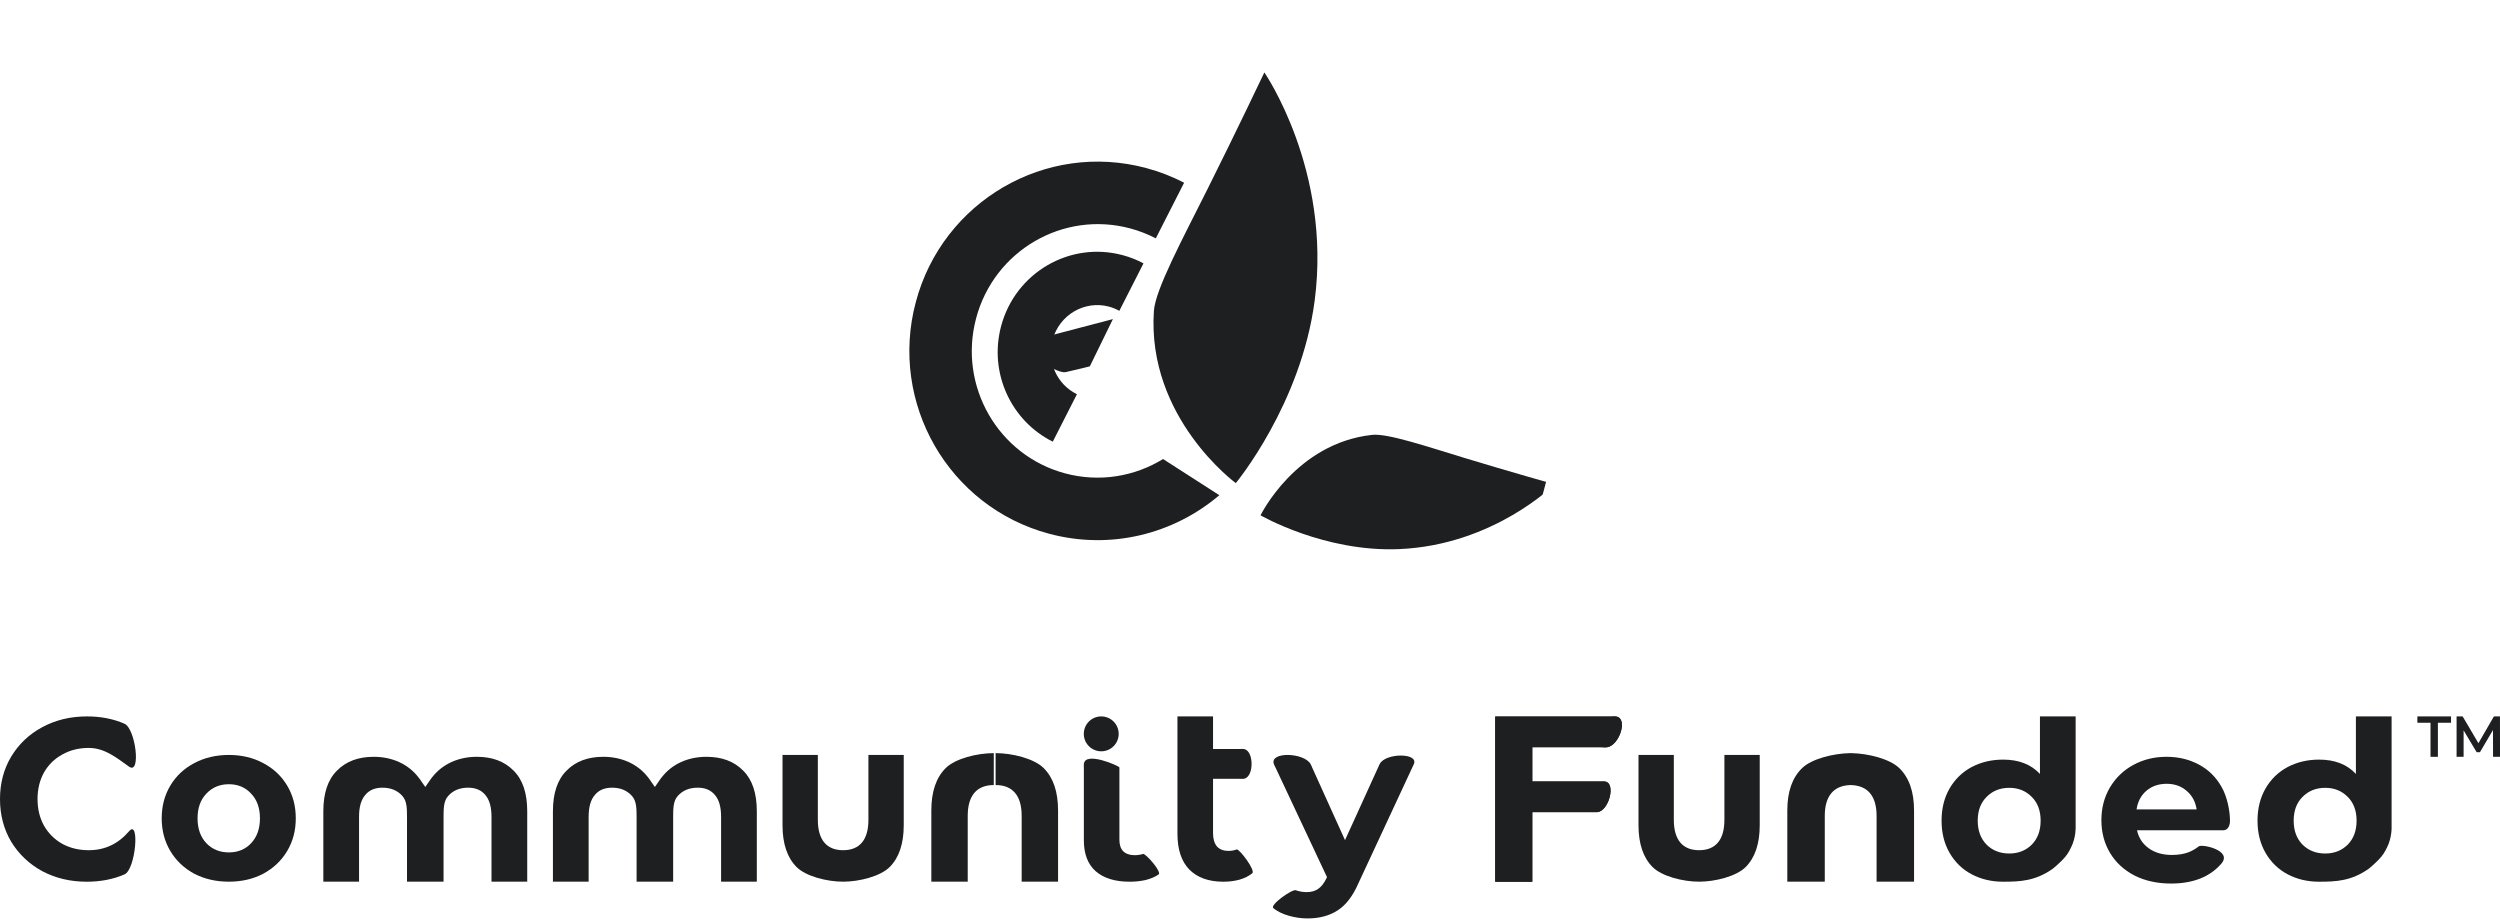
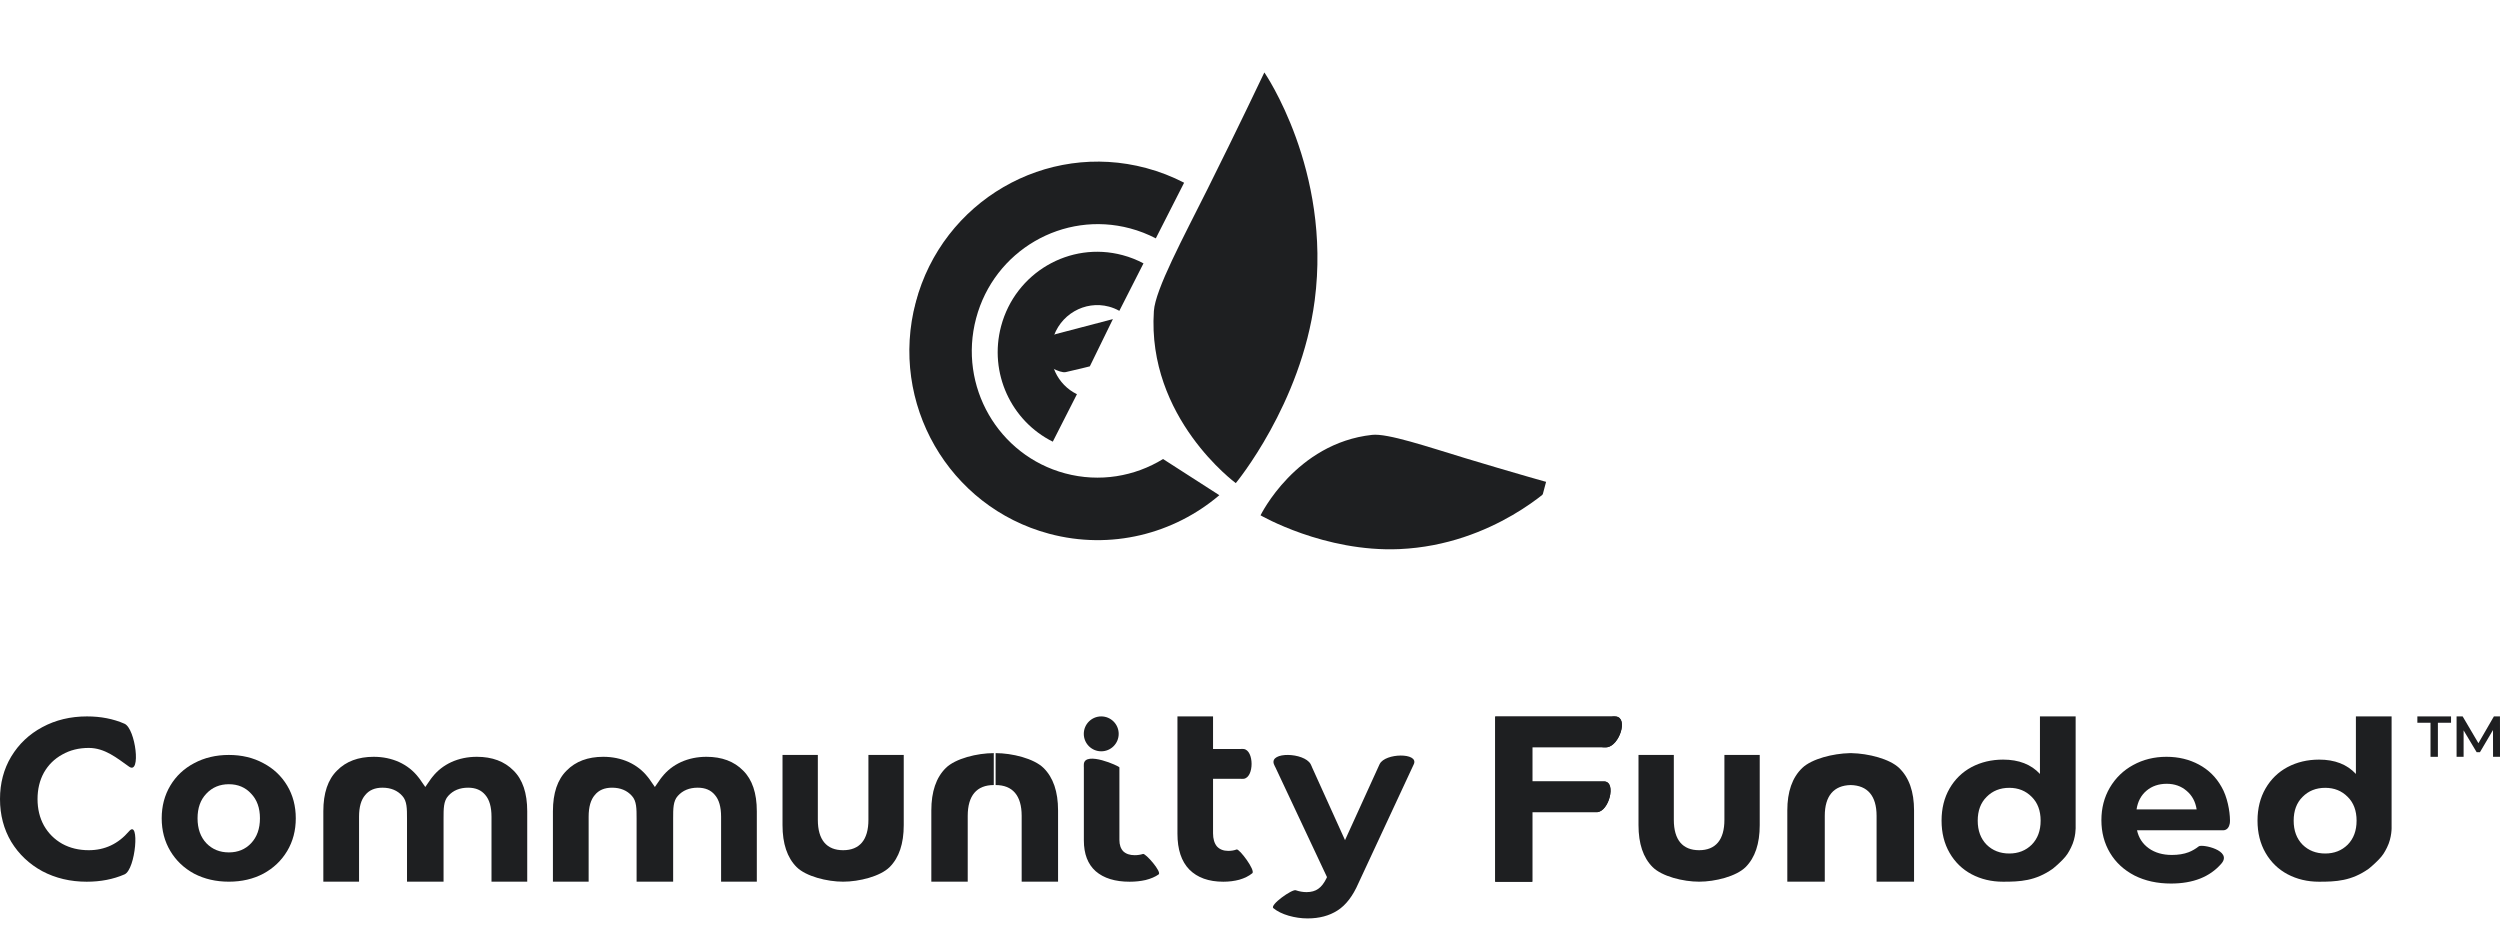
- <svg xmlns="http://www.w3.org/2000/svg" width="147" height="54" viewBox="0 0 147 54" fill="none">
-   <mask id="mask0_4421_9808" style="mask-type:alpha" maskUnits="userSpaceOnUse" x="50" y="0" width="46" height="39">
-     <path d="M58.539 0L95.784 9.979L88.188 38.58L50.942 28.601L58.539 0Z" fill="#C4C4C4" />
+ <svg xmlns="http://www.w3.org/2000/svg" width="147" height="55" viewBox="0 0 147 55" fill="none">
+   <mask id="mask0_1_1050" style="mask-type:alpha" maskUnits="userSpaceOnUse" x="50" y="0" width="46" height="39">
+     <path d="M58.539 -6.10352e-05L95.784 9.979L88.188 38.58L50.942 28.601L58.539 -6.10352e-05Z" fill="#C4C4C4" />
  </mask>
-   <g mask="url(#mask0_4421_9808)">
+   <g mask="url(#mask0_1_1050)">
    <path d="M77.304 17.667C78.305 9.992 74.344 4.259 74.344 4.259C74.344 4.259 72.721 7.679 71.004 11.113C69.563 13.998 67.933 17.015 67.848 18.287C67.43 24.572 72.665 28.407 72.665 28.407C72.665 28.407 76.509 23.767 77.304 17.667Z" fill="#1E1F21" />
-     <path d="M82.292 32.287C87.844 32.043 91.41 28.478 91.41 28.478C91.41 28.478 88.79 27.74 86.148 26.938C83.929 26.264 81.593 25.471 80.683 25.57C76.185 26.058 74.12 30.301 74.12 30.301C74.12 30.301 77.878 32.481 82.292 32.287Z" fill="#1E1F21" />
+     <path d="M82.292 32.287C87.844 32.043 91.41 28.477 91.41 28.477C91.41 28.477 88.79 27.74 86.148 26.938C83.929 26.264 81.593 25.471 80.683 25.57C76.185 26.058 74.12 30.301 74.12 30.301C74.12 30.301 77.878 32.481 82.292 32.287Z" fill="#1E1F21" />
    <path fill-rule="evenodd" clip-rule="evenodd" d="M69.626 10.744C68.93 10.383 68.185 10.092 67.397 9.881C61.491 8.298 55.425 11.829 53.847 17.767C52.27 23.705 55.779 29.801 61.685 31.383C65.324 32.358 69.024 31.392 71.697 29.118L68.388 26.991C66.719 28.016 64.655 28.378 62.628 27.834C58.697 26.781 56.334 22.711 57.395 18.717C58.456 14.723 62.523 12.377 66.454 13.43C66.987 13.572 67.491 13.771 67.961 14.016L69.626 10.744Z" fill="#1E1F21" />
    <path fill-rule="evenodd" clip-rule="evenodd" d="M67.237 15.486C66.855 15.282 66.444 15.118 66.009 15.002C62.897 14.168 59.699 16.039 58.864 19.181C58.132 21.938 59.464 24.758 61.904 25.97L63.324 23.179C62.19 22.631 61.538 21.316 61.889 19.992C62.287 18.495 63.791 17.65 65.205 18.029C65.422 18.087 65.627 18.171 65.817 18.278L67.237 15.486Z" fill="#1E1F21" />
-     <path d="M65.439 18.763L61.544 19.784L61.067 20.913C61.067 20.913 61.529 21.502 61.924 21.68C62.198 21.804 62.479 21.921 62.666 21.88C63.247 21.752 64.082 21.541 64.082 21.541L65.439 18.763Z" fill="#1E1F21" />
+     <path d="M65.439 18.763L61.544 19.784L61.067 20.912C61.067 20.912 61.529 21.501 61.924 21.68C62.198 21.804 62.479 21.921 62.666 21.879C63.247 21.752 64.082 21.541 64.082 21.541L65.439 18.763Z" fill="#1E1F21" />
  </g>
-   <path d="M73.634 51.348C73.429 51.514 73.174 51.64 72.87 51.728C72.575 51.806 72.262 51.845 71.931 51.845C71.072 51.845 70.406 51.606 69.932 51.129C69.467 50.651 69.234 49.95 69.234 49.024V45.794V44.04V42.125H71.327V44.04H72.952C72.952 44.04 73.058 44.032 73.125 44.04C73.75 44.113 73.75 45.721 73.125 45.794C73.058 45.802 72.952 45.794 72.952 45.794H71.327V48.995C71.327 49.326 71.403 49.584 71.555 49.77C71.716 49.945 71.94 50.033 72.226 50.033C72.403 50.033 72.567 50.005 72.716 49.948C72.866 49.892 73.84 51.182 73.634 51.348Z" fill="#1E1F21" />
-   <path d="M67.363 51.745C67.666 51.669 67.921 51.56 68.127 51.417C68.332 51.275 67.359 50.164 67.209 50.212C67.06 50.26 66.897 50.285 66.719 50.285C66.433 50.285 66.21 50.209 66.049 50.058C65.897 49.899 65.821 49.676 65.821 49.391V46.634V45.23V45.124C65.821 45.047 63.816 44.151 63.731 44.917C63.722 44.998 63.731 45.124 63.731 45.124V46.634V49.416C63.731 50.213 63.963 50.818 64.427 51.229C64.901 51.64 65.567 51.845 66.424 51.845C66.755 51.845 67.068 51.812 67.363 51.745Z" fill="#1E1F21" />
-   <path d="M83.138 44.923C83.125 44.953 83.102 45 83.102 45L79.878 51.929C79.547 52.69 79.136 53.226 78.644 53.536C78.161 53.847 77.575 54.003 76.887 54.003C76.511 54.003 76.14 53.95 75.773 53.843C75.407 53.737 75.107 53.59 74.875 53.401C74.642 53.213 75.975 52.273 76.189 52.346C76.404 52.42 76.614 52.457 76.82 52.457C77.106 52.457 77.338 52.391 77.517 52.26C77.696 52.138 77.857 51.929 78 51.635L78.027 51.573L74.993 45.117C74.993 45.117 74.929 45.001 74.902 44.923C74.649 44.187 76.667 44.241 77.061 44.923C77.103 44.995 77.149 45.117 77.149 45.117L79.087 49.401L81.09 45C81.09 45 81.111 44.952 81.126 44.923C81.457 44.271 83.414 44.25 83.138 44.923Z" fill="#1E1F21" />
-   <path d="M5.099 51.845C4.139 51.845 3.269 51.639 2.489 51.227C1.718 50.807 1.108 50.23 0.659 49.496C0.22 48.753 0 47.916 0 46.985C0 46.054 0.22 45.222 0.659 44.488C1.108 43.745 1.718 43.168 2.489 42.756C3.269 42.335 4.144 42.125 5.113 42.125C5.929 42.125 6.664 42.268 7.319 42.555C7.974 42.841 8.307 45.587 7.588 45.079C6.87 44.57 6.162 43.978 5.22 43.978C4.637 43.978 4.117 44.108 3.66 44.367C3.202 44.618 2.843 44.971 2.583 45.428C2.332 45.884 2.207 46.403 2.207 46.985C2.207 47.567 2.332 48.086 2.583 48.542C2.843 48.999 3.202 49.357 3.66 49.616C4.117 49.867 4.637 49.992 5.22 49.992C6.162 49.992 6.951 49.621 7.588 48.878C8.225 48.135 7.983 51.129 7.319 51.415C6.655 51.702 5.915 51.845 5.099 51.845Z" fill="#1E1F21" />
+   <path d="M73.634 51.348C73.429 51.514 73.174 51.64 72.87 51.728C72.575 51.806 72.262 51.845 71.931 51.845C71.072 51.845 70.406 51.606 69.932 51.129C69.467 50.651 69.234 49.95 69.234 49.024V45.794V44.04V42.125H71.327V44.04H72.952C72.952 44.04 73.058 44.032 73.125 44.04C73.75 44.113 73.75 45.721 73.125 45.794C73.058 45.801 72.952 45.794 72.952 45.794H71.327V48.995C71.327 49.326 71.403 49.584 71.555 49.769C71.716 49.945 71.94 50.032 72.226 50.032C72.403 50.032 72.567 50.004 72.716 49.948C72.866 49.892 73.84 51.182 73.634 51.348Z" fill="#1E1F21" />
+   <path d="M67.363 51.745C67.666 51.669 67.921 51.56 68.127 51.417C68.332 51.275 67.359 50.164 67.209 50.212C67.06 50.26 66.897 50.285 66.719 50.285C66.433 50.285 66.21 50.209 66.049 50.058C65.897 49.898 65.821 49.676 65.821 49.391V46.634V45.23V45.124C65.821 45.047 63.816 44.151 63.731 44.917C63.722 44.998 63.731 45.124 63.731 45.124V46.634V49.416C63.731 50.213 63.963 50.817 64.427 51.229C64.901 51.64 65.567 51.845 66.424 51.845C66.755 51.845 67.068 51.812 67.363 51.745Z" fill="#1E1F21" />
+   <path d="M83.138 44.923C83.125 44.953 83.102 45 83.102 45L79.878 51.929C79.547 52.69 79.136 53.225 78.644 53.536C78.161 53.847 77.575 54.003 76.887 54.003C76.511 54.003 76.14 53.949 75.773 53.843C75.407 53.737 75.107 53.59 74.875 53.401C74.642 53.213 75.975 52.273 76.189 52.346C76.404 52.42 76.614 52.457 76.82 52.457C77.106 52.457 77.338 52.391 77.517 52.26C77.696 52.138 77.857 51.929 78 51.634L78.027 51.573L74.993 45.117C74.993 45.117 74.929 45.001 74.902 44.923C74.649 44.186 76.667 44.241 77.061 44.923C77.103 44.995 77.149 45.117 77.149 45.117L79.087 49.401L81.09 45C81.09 45 81.111 44.952 81.126 44.923C81.457 44.271 83.414 44.25 83.138 44.923Z" fill="#1E1F21" />
+   <path d="M5.099 51.845C4.139 51.845 3.269 51.639 2.489 51.227C1.718 50.807 1.108 50.23 0.659 49.495C0.22 48.753 0 47.916 0 46.985C0 46.054 0.22 45.222 0.659 44.488C1.108 43.745 1.718 43.168 2.489 42.756C3.269 42.335 4.144 42.125 5.113 42.125C5.929 42.125 6.664 42.268 7.319 42.555C7.974 42.841 8.307 45.587 7.588 45.078C6.87 44.57 6.162 43.978 5.22 43.978C4.637 43.978 4.117 44.107 3.66 44.367C3.202 44.618 2.843 44.971 2.583 45.428C2.332 45.884 2.207 46.403 2.207 46.985C2.207 47.567 2.332 48.086 2.583 48.542C2.843 48.999 3.202 49.357 3.66 49.616C4.117 49.867 4.637 49.992 5.22 49.992C6.162 49.992 6.951 49.621 7.588 48.878C8.225 48.135 7.983 51.129 7.319 51.415C6.655 51.702 5.915 51.845 5.099 51.845Z" fill="#1E1F21" />
  <path d="M13.457 51.843C12.701 51.843 12.02 51.686 11.416 51.372C10.82 51.049 10.353 50.605 10.015 50.04C9.677 49.475 9.508 48.834 9.508 48.117C9.508 47.399 9.677 46.758 10.015 46.193C10.353 45.628 10.82 45.189 11.416 44.875C12.02 44.552 12.701 44.391 13.457 44.391C14.213 44.391 14.889 44.552 15.485 44.875C16.081 45.189 16.547 45.628 16.886 46.193C17.224 46.758 17.392 47.399 17.392 48.117C17.392 48.834 17.224 49.475 16.886 50.04C16.547 50.605 16.081 51.049 15.485 51.372C14.889 51.686 14.213 51.843 13.457 51.843ZM13.457 50.121C13.991 50.121 14.426 49.941 14.764 49.583C15.111 49.215 15.285 48.726 15.285 48.117C15.285 47.507 15.111 47.023 14.764 46.664C14.426 46.296 13.991 46.112 13.457 46.112C12.923 46.112 12.483 46.296 12.136 46.664C11.789 47.023 11.616 47.507 11.616 48.117C11.616 48.726 11.789 49.215 12.136 49.583C12.483 49.941 12.923 50.121 13.457 50.121Z" fill="#1E1F21" />
-   <path fill-rule="evenodd" clip-rule="evenodd" d="M46.837 50.98C47.388 51.532 48.635 51.843 49.576 51.843C50.517 51.843 51.764 51.532 52.315 50.98C52.865 50.427 53.14 49.607 53.14 48.521V44.391H51.063V48.208C51.063 49.386 50.544 49.992 49.576 49.992C48.608 49.992 48.089 49.386 48.089 48.208V44.391H46.012V48.521C46.012 49.607 46.287 50.427 46.837 50.98Z" fill="#1E1F21" />
-   <path fill-rule="evenodd" clip-rule="evenodd" d="M97.169 50.98C97.72 51.532 98.967 51.843 99.908 51.843C100.849 51.843 102.096 51.532 102.647 50.98C103.197 50.427 103.472 49.607 103.472 48.521V44.391H101.395V48.208C101.395 49.386 100.876 49.992 99.908 49.992C98.94 49.992 98.421 49.386 98.421 48.208V44.391H96.344V48.521C96.344 49.607 96.619 50.427 97.169 50.98Z" fill="#1E1F21" />
+   <path fill-rule="evenodd" clip-rule="evenodd" d="M46.837 50.98C47.388 51.532 48.635 51.843 49.576 51.843C50.517 51.843 51.764 51.532 52.315 50.98C52.865 50.427 53.14 49.607 53.14 48.52V44.391H51.063V48.208C51.063 49.386 50.544 49.992 49.576 49.992C48.608 49.992 48.089 49.386 48.089 48.208V44.391H46.012V48.52C46.012 49.607 46.287 50.427 46.837 50.98Z" fill="#1E1F21" />
+   <path fill-rule="evenodd" clip-rule="evenodd" d="M97.169 50.98C97.72 51.532 98.967 51.843 99.908 51.843C100.849 51.843 102.096 51.532 102.647 50.98C103.197 50.427 103.472 49.607 103.472 48.52V44.391H101.395V48.208C101.395 49.386 100.876 49.992 99.908 49.992C98.94 49.992 98.421 49.386 98.421 48.208V44.391H96.344V48.52C96.344 49.607 96.619 50.427 97.169 50.98Z" fill="#1E1F21" />
  <path fill-rule="evenodd" clip-rule="evenodd" d="M55.612 45.159C56.179 44.599 57.464 44.284 58.434 44.284V46.161C57.437 46.161 56.902 46.776 56.902 47.971V51.844H54.762V47.654C54.762 46.551 55.045 45.72 55.612 45.159ZM61.364 45.159C60.797 44.599 59.512 44.284 58.542 44.284V46.161C59.539 46.161 60.074 46.776 60.074 47.971V51.844H62.214V47.654C62.214 46.551 61.931 45.72 61.364 45.159Z" fill="#1E1F21" />
-   <path fill-rule="evenodd" clip-rule="evenodd" d="M108.82 44.284C108.838 44.284 108.856 44.284 108.874 44.284V44.285C109.858 44.306 111.108 44.619 111.671 45.159C112.254 45.72 112.546 46.551 112.546 47.654V51.844H110.343V47.971C110.343 46.798 109.812 46.183 108.82 46.161C107.828 46.183 107.297 46.798 107.297 47.971V51.844H105.094V47.654C105.094 46.551 105.386 45.72 105.969 45.159C106.532 44.619 107.783 44.306 108.766 44.285V44.284C108.784 44.284 108.802 44.284 108.82 44.284Z" fill="#1E1F21" />
+   <path fill-rule="evenodd" clip-rule="evenodd" d="M108.82 44.284C108.838 44.284 108.856 44.284 108.874 44.284V44.285C109.858 44.306 111.108 44.619 111.671 45.159C112.254 45.72 112.546 46.551 112.546 47.654V51.844H110.343V47.971C110.343 46.797 109.812 46.183 108.82 46.161C107.828 46.183 107.297 46.797 107.297 47.971V51.844H105.094V47.654C105.094 46.551 105.386 45.72 105.969 45.159C106.532 44.619 107.783 44.306 108.766 44.285V44.284C108.784 44.284 108.802 44.284 108.82 44.284Z" fill="#1E1F21" />
  <path fill-rule="evenodd" clip-rule="evenodd" d="M21.974 44.5C21.067 44.5 20.349 44.769 19.82 45.307C19.281 45.836 19.012 46.634 19.012 47.701V51.844H21.112V48.024C21.112 47.45 21.233 47.024 21.476 46.746C21.709 46.459 22.046 46.316 22.486 46.316C22.979 46.316 23.37 46.477 23.657 46.8C23.933 47.101 23.932 47.547 23.932 48.137C23.932 48.162 23.932 48.187 23.932 48.212V51.844H23.98H26.032H26.081V48.212C26.081 48.187 26.081 48.162 26.081 48.137C26.08 47.547 26.08 47.101 26.355 46.8C26.643 46.477 27.033 46.316 27.527 46.316C27.967 46.316 28.303 46.459 28.537 46.746C28.779 47.024 28.9 47.45 28.9 48.024V51.844H31.001V47.701C31.001 46.634 30.732 45.836 30.193 45.307C29.663 44.769 28.945 44.5 28.038 44.5C27.5 44.5 27.002 44.603 26.544 44.809C26.095 45.016 25.723 45.307 25.426 45.684C25.426 45.684 25.34 45.777 25.038 46.229C25.027 46.245 25.017 46.261 25.006 46.277C24.995 46.261 24.985 46.245 24.975 46.229C24.673 45.777 24.586 45.684 24.586 45.684C24.29 45.307 23.917 45.016 23.469 44.809C23.011 44.603 22.513 44.5 21.974 44.5Z" fill="#1E1F21" />
  <path fill-rule="evenodd" clip-rule="evenodd" d="M35.474 44.5C34.567 44.5 33.849 44.769 33.32 45.307C32.781 45.836 32.512 46.634 32.512 47.701V51.844H34.612V48.024C34.612 47.45 34.733 47.024 34.976 46.746C35.209 46.459 35.546 46.316 35.986 46.316C36.479 46.316 36.87 46.477 37.157 46.8C37.433 47.101 37.432 47.547 37.432 48.137C37.432 48.162 37.432 48.187 37.432 48.212V51.844H37.48H39.532H39.581V48.212C39.581 48.187 39.581 48.162 39.581 48.137C39.58 47.547 39.58 47.101 39.855 46.8C40.143 46.477 40.533 46.316 41.027 46.316C41.467 46.316 41.803 46.459 42.037 46.746C42.279 47.024 42.4 47.45 42.4 48.024V51.844H44.501V47.701C44.501 46.634 44.231 45.836 43.693 45.307C43.163 44.769 42.445 44.5 41.538 44.5C41 44.5 40.502 44.603 40.044 44.809C39.595 45.016 39.222 45.307 38.926 45.684C38.926 45.684 38.84 45.777 38.538 46.229C38.528 46.245 38.517 46.261 38.506 46.277C38.495 46.261 38.485 46.245 38.475 46.229C38.173 45.777 38.086 45.684 38.086 45.684C37.79 45.307 37.417 45.016 36.969 44.809C36.511 44.603 36.013 44.5 35.474 44.5Z" fill="#1E1F21" />
  <path d="M65.779 43.151C65.779 43.718 65.32 44.177 64.753 44.177C64.186 44.177 63.727 43.718 63.727 43.151C63.727 42.584 64.186 42.125 64.753 42.125C65.32 42.125 65.779 42.584 65.779 43.151Z" fill="#1E1F21" />
  <path d="M142.914 42.498H142.141V42.125H144.121V42.498H143.348V44.501H142.914V42.498Z" fill="#1E1F21" />
-   <path d="M146.591 44.501L146.588 42.926L145.821 44.23H145.627L144.86 42.946V44.501H144.447V42.125H144.804L145.731 43.7L146.641 42.125H146.998L147.001 44.501H146.591Z" fill="#1E1F21" />
-   <path fill-rule="evenodd" clip-rule="evenodd" d="M125.656 48.818C125.754 49.266 125.985 49.62 126.349 49.88C126.714 50.141 127.167 50.271 127.71 50.271C128.083 50.271 128.412 50.217 128.696 50.109C128.905 50.026 129.103 49.911 129.289 49.765C129.475 49.618 131.292 50.002 130.616 50.782C129.941 51.562 128.954 51.952 127.656 51.952C126.847 51.952 126.132 51.795 125.509 51.481C124.887 51.158 124.407 50.715 124.069 50.15C123.731 49.585 123.562 48.943 123.562 48.226C123.562 47.518 123.727 46.881 124.056 46.316C124.394 45.742 124.852 45.298 125.429 44.984C126.016 44.661 126.669 44.5 127.389 44.5C128.092 44.5 128.727 44.652 129.296 44.957C129.865 45.262 130.31 45.702 130.63 46.276C130.959 46.84 131.123 47.688 131.123 48.253C131.123 48.818 130.755 48.818 130.755 48.818H125.656ZM126.216 46.491C126.536 46.222 126.932 46.087 127.403 46.087C127.865 46.087 128.256 46.226 128.576 46.504C128.896 46.773 129.092 47.136 129.163 47.594H125.629C125.7 47.127 125.896 46.76 126.216 46.491Z" fill="#1E1F21" />
-   <path fill-rule="evenodd" clip-rule="evenodd" d="M120.712 51.075C119.686 51.807 118.77 51.845 117.783 51.845C117.101 51.845 116.483 51.698 115.926 51.404C115.379 51.111 114.949 50.692 114.635 50.147C114.321 49.603 114.164 48.972 114.164 48.255C114.164 47.538 114.321 46.907 114.635 46.363C114.949 45.819 115.379 45.4 115.926 45.106C116.483 44.812 117.101 44.665 117.783 44.665C118.707 44.665 119.429 44.946 119.949 45.508V42.125H122.048V48.607C122.048 48.607 122.081 49.23 121.775 49.837C121.632 50.121 121.541 50.287 121.276 50.56C121.008 50.837 120.712 51.075 120.712 51.075ZM119.465 49.668C119.115 50.013 118.675 50.186 118.146 50.186C117.608 50.186 117.164 50.013 116.814 49.668C116.465 49.313 116.29 48.843 116.29 48.255C116.29 47.668 116.465 47.201 116.814 46.855C117.164 46.501 117.608 46.324 118.146 46.324C118.675 46.324 119.115 46.501 119.465 46.855C119.814 47.201 119.989 47.668 119.989 48.255C119.989 48.843 119.814 49.313 119.465 49.668Z" fill="#1E1F21" />
-   <path fill-rule="evenodd" clip-rule="evenodd" d="M139.29 51.075C138.264 51.807 137.348 51.845 136.361 51.845C135.679 51.845 135.061 51.698 134.505 51.404C133.957 51.111 133.527 50.692 133.213 50.147C132.899 49.603 132.742 48.972 132.742 48.255C132.742 47.538 132.899 46.907 133.213 46.363C133.527 45.819 133.957 45.4 134.505 45.106C135.061 44.812 135.679 44.665 136.361 44.665C137.285 44.665 138.007 44.946 138.527 45.508V42.125H140.626V48.607C140.626 48.607 140.659 49.23 140.354 49.837C140.21 50.121 140.119 50.287 139.854 50.56C139.586 50.837 139.29 51.075 139.29 51.075ZM138.043 49.668C137.693 50.013 137.254 50.186 136.724 50.186C136.186 50.186 135.742 50.013 135.392 49.668C135.043 49.313 134.868 48.843 134.868 48.255C134.868 47.668 135.043 47.201 135.392 46.855C135.742 46.501 136.186 46.324 136.724 46.324C137.254 46.324 137.693 46.501 138.043 46.855C138.393 47.201 138.567 47.668 138.567 48.255C138.567 48.843 138.393 49.313 138.043 49.668Z" fill="#1E1F21" />
-   <path d="M90.099 45.952V43.937H94.194C94.194 43.937 94.386 43.956 94.506 43.937C95.212 43.824 95.743 42.252 95.038 42.133C94.924 42.114 94.742 42.133 94.742 42.133H87.918V51.845H90.099V47.755H93.738C93.738 47.755 93.866 47.758 93.909 47.755C94.604 47.712 95.047 46.008 94.353 45.952C94.298 45.947 94.211 45.952 94.211 45.952H90.099Z" fill="#1E1F21" />
-   <path d="M90.099 43.937V45.952H94.211C94.211 45.952 94.298 45.947 94.353 45.952C95.047 46.008 94.604 47.712 93.909 47.755C93.866 47.758 93.738 47.755 93.738 47.755H90.099V51.845H87.918V42.133H94.742C94.742 42.133 94.924 42.114 95.038 42.133C95.743 42.252 95.212 43.824 94.506 43.937C94.386 43.956 94.194 43.937 94.194 43.937H90.099Z" fill="#1E1F21" />
+   <path d="M146.591 44.501L146.588 42.926L145.821 44.229H145.627L144.86 42.946V44.501H144.447V42.125H144.804L145.731 43.7L146.641 42.125H146.998L147.001 44.501H146.591Z" fill="#1E1F21" />
+   <path fill-rule="evenodd" clip-rule="evenodd" d="M125.656 48.818C125.754 49.266 125.985 49.62 126.349 49.88C126.714 50.141 127.167 50.271 127.71 50.271C128.083 50.271 128.412 50.217 128.696 50.109C128.905 50.026 129.103 49.911 129.289 49.765C129.475 49.618 131.292 50.002 130.616 50.782C129.941 51.562 128.954 51.952 127.656 51.952C126.847 51.952 126.132 51.795 125.509 51.481C124.887 51.158 124.407 50.715 124.069 50.15C123.731 49.584 123.562 48.943 123.562 48.226C123.562 47.517 123.727 46.881 124.056 46.316C124.394 45.742 124.852 45.298 125.429 44.984C126.016 44.661 126.669 44.5 127.389 44.5C128.092 44.5 128.727 44.652 129.296 44.957C129.865 45.262 130.31 45.702 130.63 46.276C130.959 46.84 131.123 47.688 131.123 48.253C131.123 48.818 130.755 48.818 130.755 48.818H125.656ZM126.216 46.491C126.536 46.222 126.932 46.087 127.403 46.087C127.865 46.087 128.256 46.226 128.576 46.504C128.896 46.773 129.092 47.136 129.163 47.594H125.629C125.7 47.127 125.896 46.76 126.216 46.491Z" fill="#1E1F21" />
+   <path fill-rule="evenodd" clip-rule="evenodd" d="M120.712 51.075C119.686 51.807 118.77 51.845 117.783 51.845C117.101 51.845 116.483 51.698 115.926 51.404C115.379 51.111 114.949 50.691 114.635 50.147C114.321 49.603 114.164 48.972 114.164 48.255C114.164 47.538 114.321 46.907 114.635 46.363C114.949 45.819 115.379 45.4 115.926 45.106C116.483 44.812 117.101 44.665 117.783 44.665C118.707 44.665 119.429 44.946 119.949 45.508V42.125H122.048V48.607C122.048 48.607 122.081 49.23 121.775 49.837C121.632 50.121 121.541 50.287 121.276 50.56C121.008 50.837 120.712 51.075 120.712 51.075ZM119.465 49.668C119.115 50.013 118.675 50.186 118.146 50.186C117.608 50.186 117.164 50.013 116.814 49.668C116.465 49.313 116.29 48.843 116.29 48.255C116.29 47.667 116.465 47.201 116.814 46.855C117.164 46.501 117.608 46.324 118.146 46.324C118.675 46.324 119.115 46.501 119.465 46.855C119.814 47.201 119.989 47.667 119.989 48.255C119.989 48.843 119.814 49.313 119.465 49.668Z" fill="#1E1F21" />
+   <path fill-rule="evenodd" clip-rule="evenodd" d="M139.29 51.075C138.264 51.807 137.348 51.845 136.361 51.845C135.679 51.845 135.061 51.698 134.505 51.404C133.957 51.111 133.527 50.691 133.213 50.147C132.899 49.603 132.742 48.972 132.742 48.255C132.742 47.538 132.899 46.907 133.213 46.363C133.527 45.819 133.957 45.4 134.505 45.106C135.061 44.812 135.679 44.665 136.361 44.665C137.285 44.665 138.007 44.946 138.527 45.508V42.125H140.626V48.607C140.626 48.607 140.659 49.23 140.354 49.837C140.21 50.121 140.119 50.287 139.854 50.56C139.586 50.837 139.29 51.075 139.29 51.075ZM138.043 49.668C137.693 50.013 137.254 50.186 136.724 50.186C136.186 50.186 135.742 50.013 135.392 49.668C135.043 49.313 134.868 48.843 134.868 48.255C134.868 47.667 135.043 47.201 135.392 46.855C135.742 46.501 136.186 46.324 136.724 46.324C137.254 46.324 137.693 46.501 138.043 46.855C138.393 47.201 138.567 47.667 138.567 48.255C138.567 48.843 138.393 49.313 138.043 49.668Z" fill="#1E1F21" />
+   <path d="M90.099 45.951V43.937H94.194C94.194 43.937 94.386 43.956 94.506 43.937C95.212 43.824 95.743 42.252 95.038 42.133C94.924 42.114 94.742 42.133 94.742 42.133H87.918V51.845H90.099V47.755H93.738C93.738 47.755 93.866 47.758 93.909 47.755C94.604 47.712 95.047 46.008 94.353 45.951C94.298 45.947 94.211 45.951 94.211 45.951H90.099Z" fill="#1E1F21" />
+   <path d="M90.099 43.937V45.951H94.211C94.211 45.951 94.298 45.947 94.353 45.951C95.047 46.008 94.604 47.712 93.909 47.755C93.866 47.758 93.738 47.755 93.738 47.755H90.099V51.845H87.918V42.133H94.742C94.742 42.133 94.924 42.114 95.038 42.133C95.743 42.252 95.212 43.824 94.506 43.937C94.386 43.956 94.194 43.937 94.194 43.937H90.099Z" fill="#1E1F21" />
</svg>
